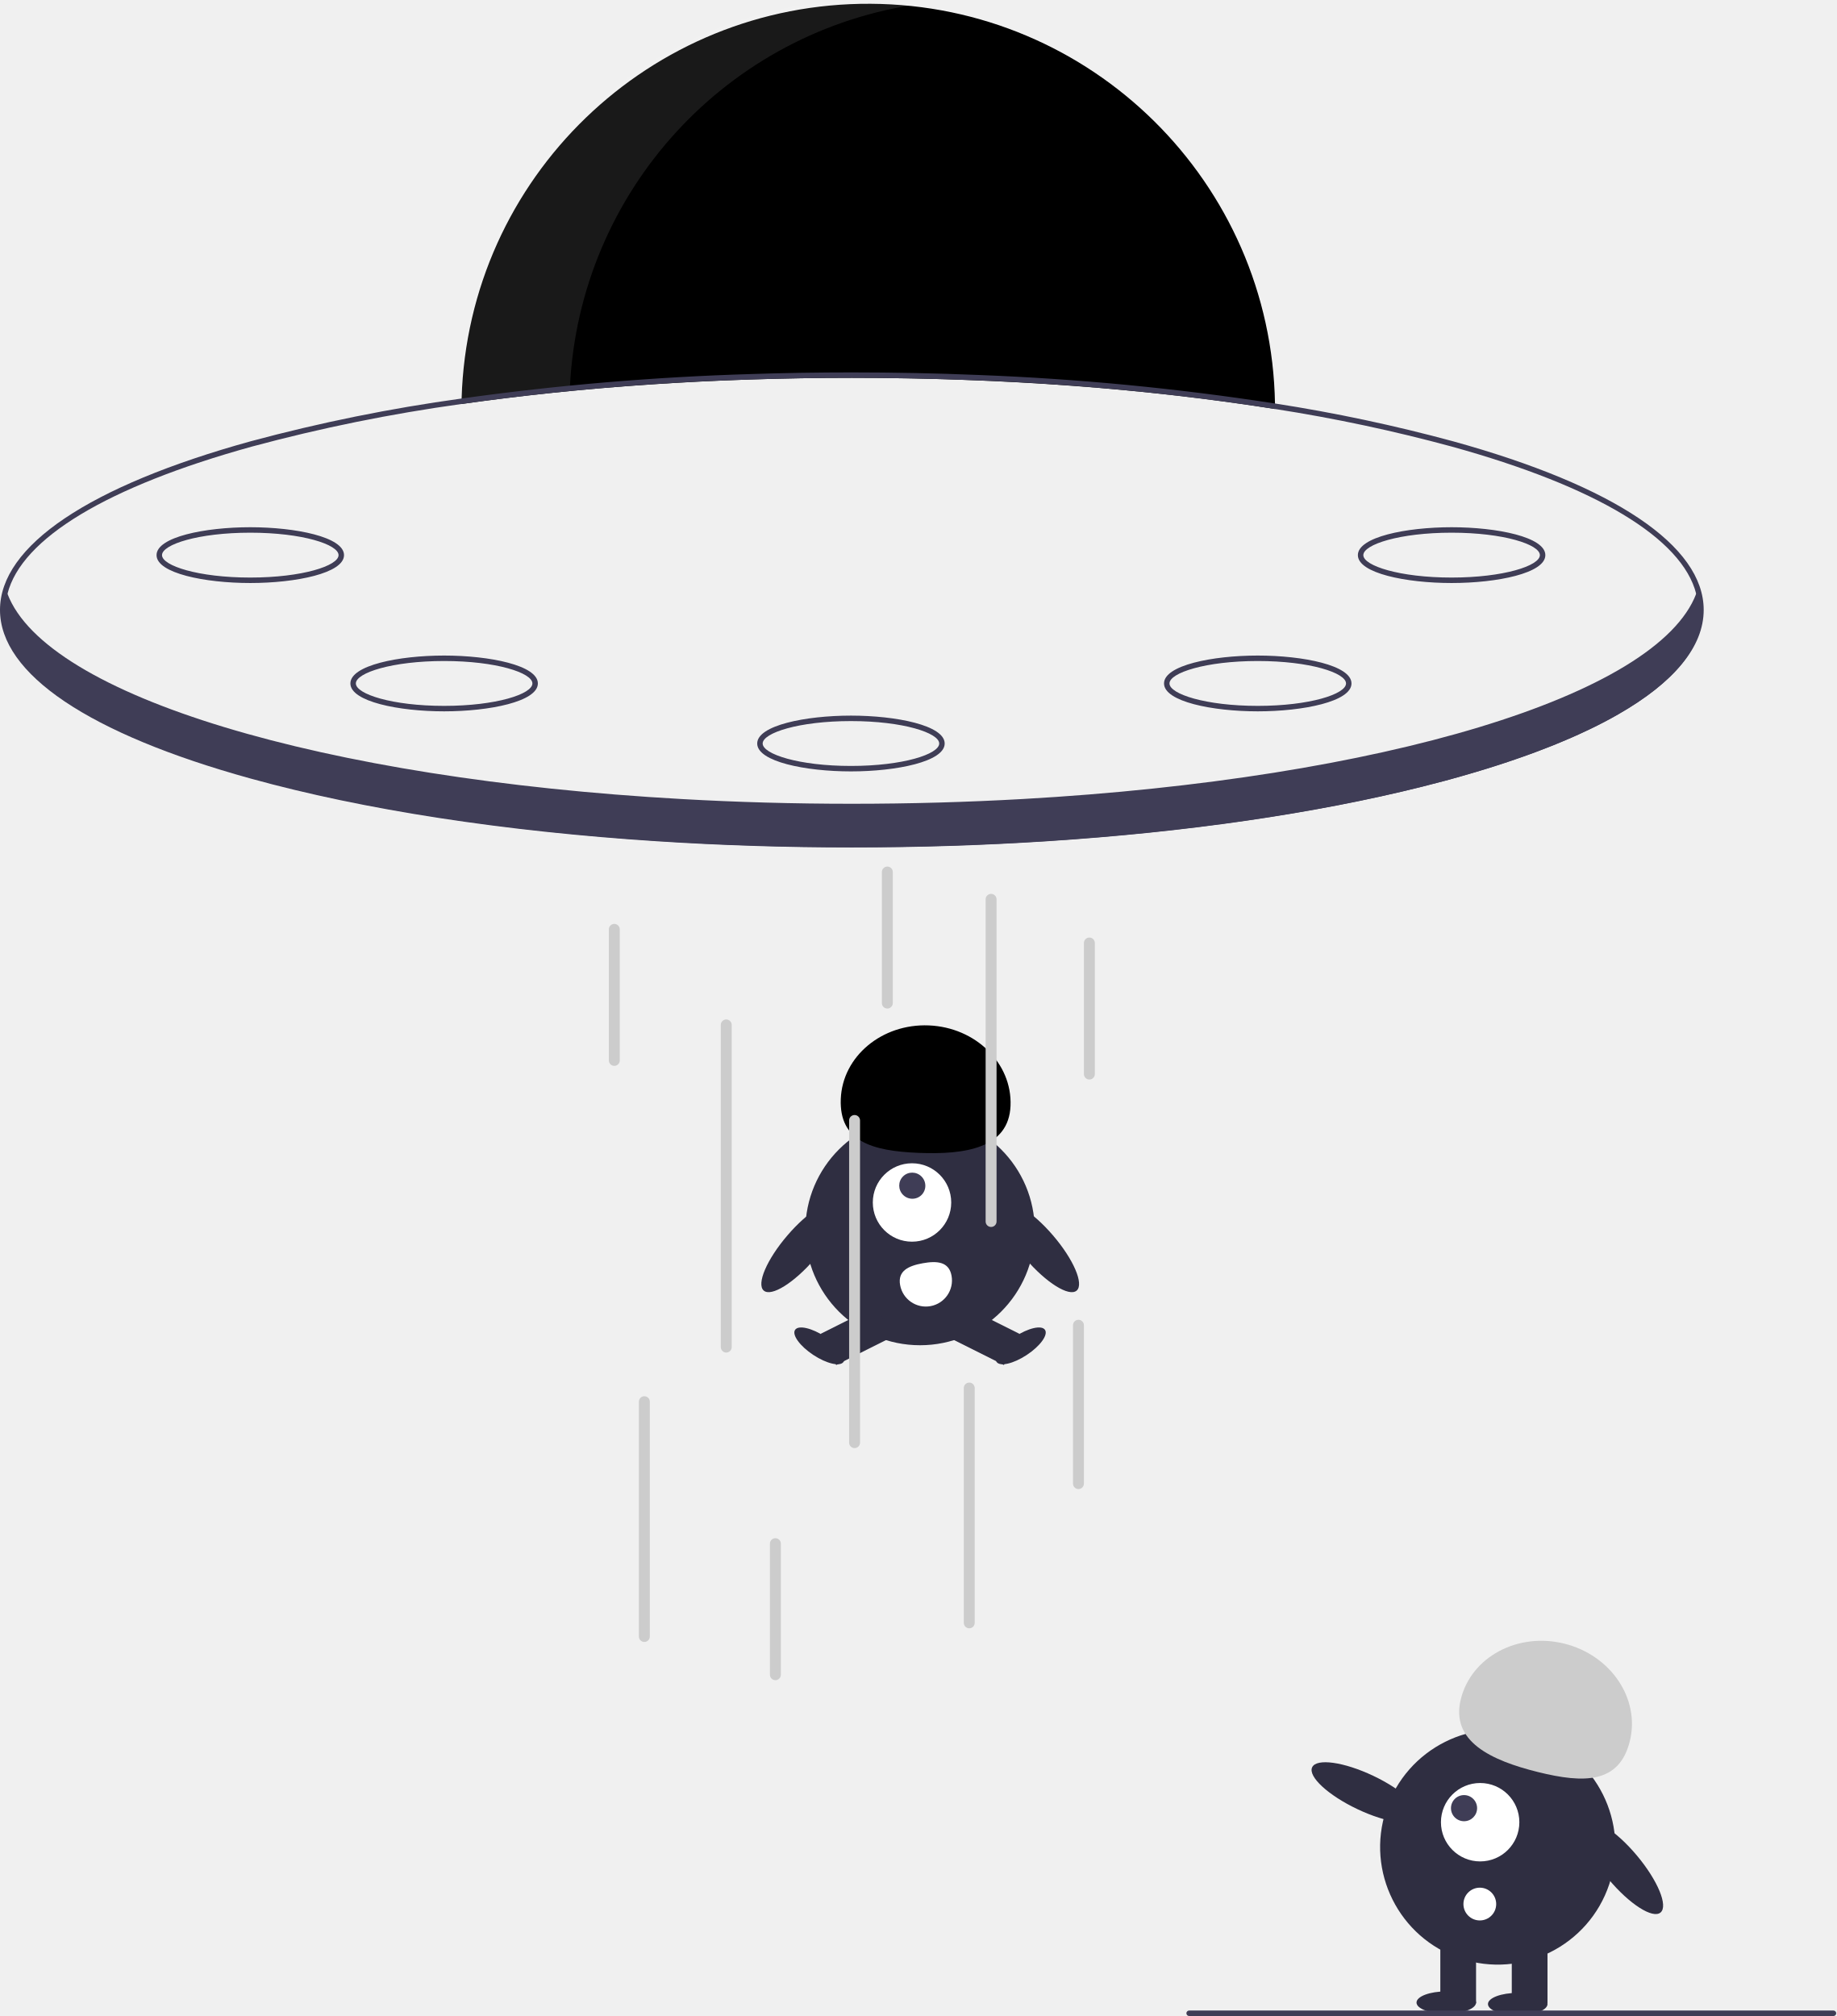
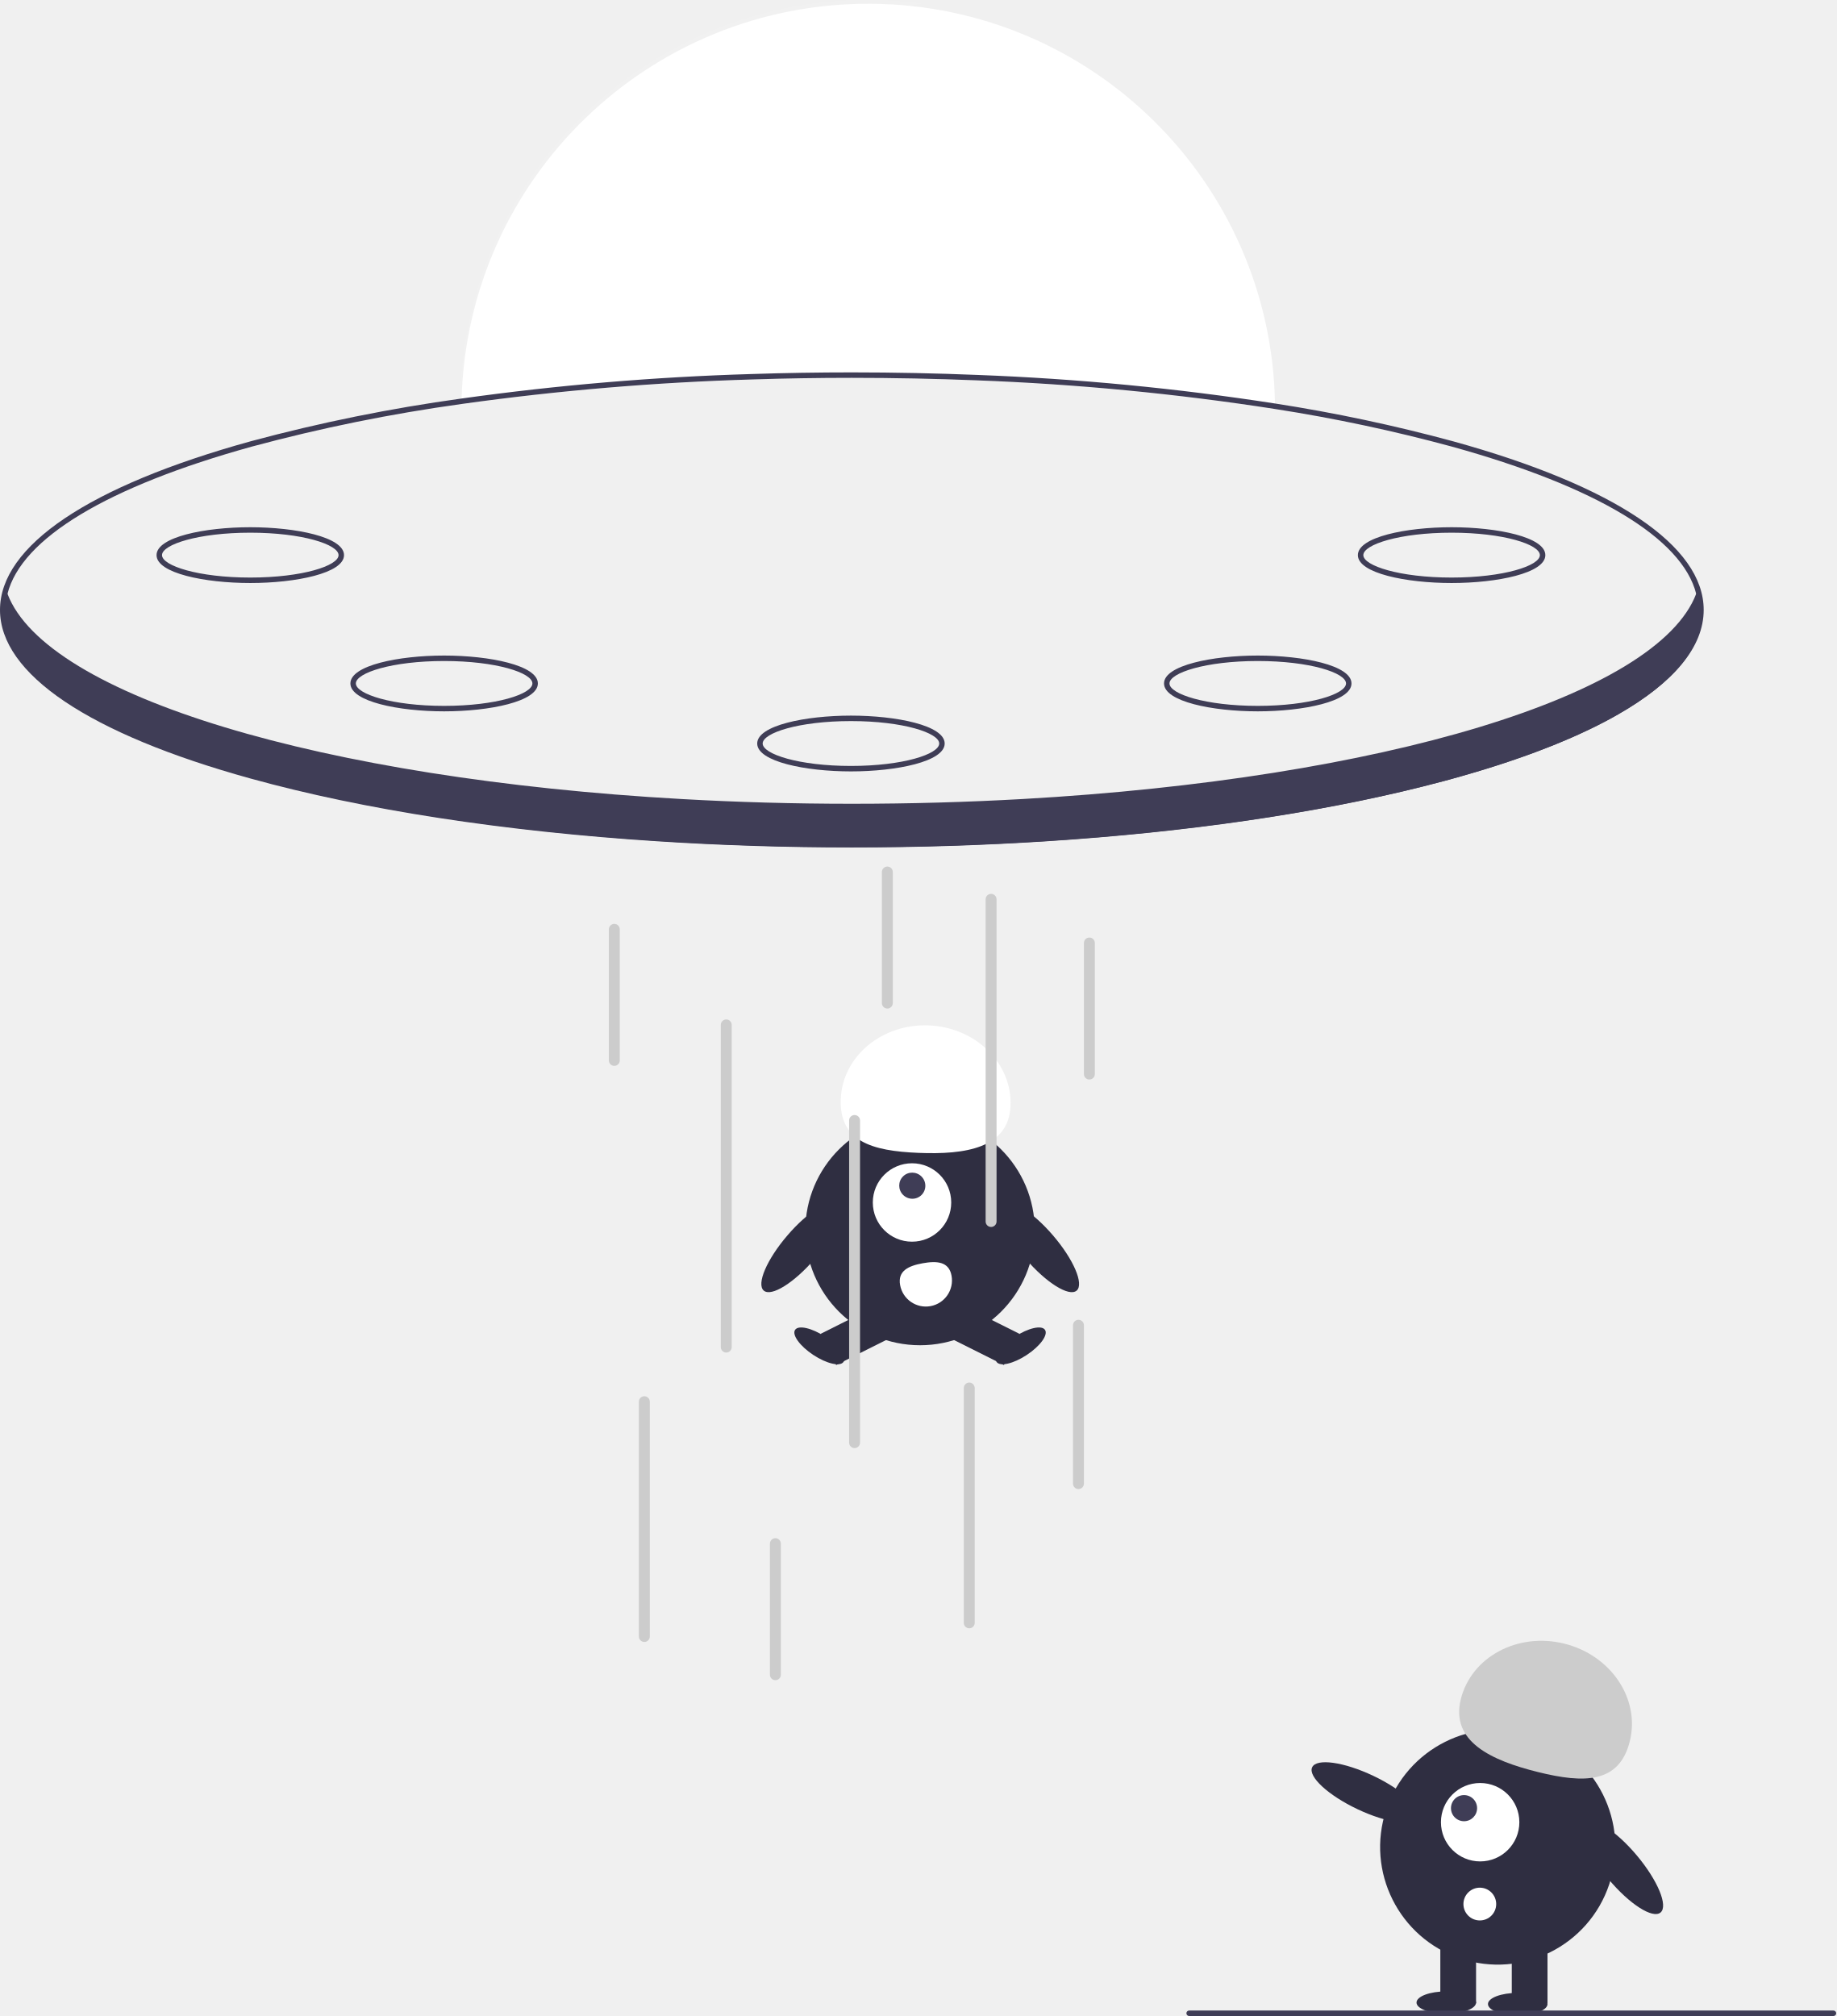
<svg xmlns="http://www.w3.org/2000/svg" id="e3553d74-0590-491b-b28e-952d4d1eac83" data-name="Layer 1" width="672.532" height="738.394" viewBox="0 0 672.532 738.394">
-   <path d="M730.734,230.607c-46.62-7.44-99.71-11.41-155-11.41-50.6,0-99.35,3.32-142.98,9.58.01-.67.02-1.34.05-2.01a148.999,148.999,0,0,1,297.91,1.82C730.724,229.267,730.734,229.937,730.734,230.607Z" transform="translate(-263.7342 -80.80301)" fill="#000000" />
+   <path d="M730.734,230.607c-46.62-7.44-99.71-11.41-155-11.41-50.6,0-99.35,3.32-142.98,9.58.01-.67.02-1.34.05-2.01a148.999,148.999,0,0,1,297.91,1.82C730.724,229.267,730.734,229.937,730.734,230.607Z" transform="translate(-263.7342 -80.80301)" fill="#ffffff" />
  <g opacity="0.1">
    <path d="M601.285,82.144A149.047,149.047,0,0,0,432.353,225.373c-.03.67-.04,1.34-.05,2.01,12.962-1.86,26.385-3.454,40.165-4.784A149.022,149.022,0,0,1,601.285,82.144Z" transform="translate(-263.7342 -80.80301)" fill="#fff" />
  </g>
  <path d="M795.914,242.427a600.121,600.121,0,0,0-65.2-13.84,943.364,943.364,0,0,0-108.74-10.45c-15.17-.62-30.62-.94-46.24-.94-12.38,0-24.66.2-36.77.6a973.29,973.29,0,0,0-106.16,8.97,624.292,624.292,0,0,0-77.25,15.66c-59.21,16.37-91.82,38.31-91.82,61.77s32.61,45.4,91.82,61.77c41.64,11.52,92.98,19.37,148.92,22.97,23.09,1.5,46.96,2.26,71.26,2.26,24.38,0,48.33-.77,71.49-2.27,50.91-3.29,98.01-10.1,137.43-20,.21-.06.41-.11.62-.16,2.66-.66,5.28-1.35,7.87-2.04.93-.26,1.85-.51,2.77-.76a.978.978,0,0,1,.16-.05c.88-.24,1.75-.49,2.62-.73,1.74-.5,3.46-.99,5.15-1.5.08-.02.15-.04.22-.06,1.47-.44,2.91-.88,4.34-1.32,1.17-.37,2.33-.73,3.48-1.1q1.261-.405,2.49-.81c.6-.2,1.19-.39,1.77-.59.79-.26,1.58-.53,2.36-.8.33-.11.66-.22.98-.34.75-.25,1.48-.51,2.21-.77.79-.28,1.58-.57,2.36-.85.65-.23,1.3-.47,1.94-.71.54-.21,1.07-.41,1.61-.61,1.47-.55,2.91-1.12,4.33-1.68.71-.29,1.42-.57,2.12-.86.69-.28,1.39-.57,2.07-.86q1.679-.705,3.3-1.41c.52-.24,1.05-.47,1.56-.69.39-.18.77-.35,1.16-.53.28-.12.56-.25.83-.38,1.01-.46,2.01-.93,2.99-1.4q5.64-2.7,10.53-5.52c20.45-11.71,31.24-24.7,31.24-38.2C887.734,280.737,855.124,258.797,795.914,242.427Zm-.54,121.62c-41.69,11.53-93.17,19.38-149.26,22.95-22.81,1.45-46.39,2.2-70.38,2.2-23.91,0-47.41-.74-70.15-2.19-56.18-3.56-107.74-11.41-149.49-22.96-58.27-16.12-90.36-37.37-90.36-59.85a24.118,24.118,0,0,1,.74-5.89c5.1-20.28,36.47-39.26,89.62-53.96a623.806,623.806,0,0,1,76.66-15.57,976.027,976.027,0,0,1,106.8-9q17.881-.585,36.18-.58c15.41,0,30.65.31,45.63.91a941.367,941.367,0,0,1,109.37,10.5A598.858,598.858,0,0,1,795.374,244.347c53.14,14.7,84.5,33.67,89.61,53.94a23.822,23.822,0,0,1,.75,5.91C885.734,326.677,853.644,347.927,795.374,364.047Z" transform="translate(-263.7342 -80.80301)" fill="#3f3d56" />
  <path d="M887.164,305.107c0,13.36-11.01,26-30.67,37.29-3.27,1.88-6.79,3.72-10.53,5.52-.98.47-1.98.94-2.99,1.4-.27.13-.55.26-.83.38-.39.18-.77.35-1.16.53-.51.22-1.04.45-1.56.69q-1.62.705-3.3,1.41c-.68.29-1.38.58-2.07.86-.7.29-1.41.57-2.12.86-1.42.56-2.86,1.13-4.33,1.68-.54.2-1.07.4-1.61.61-.64.24-1.29.48-1.94.71-.78.28-1.57.57-2.36.85-.73.26-1.46.52-2.21.77-.32.12-.65.23-.98.34-.78.27-1.57.54-2.36.8-.58.2-1.17.39-1.77.59q-1.23.405-2.49.81c-1.15.37-2.31.73-3.48,1.1-1.43.44-2.87.88-4.34,1.32-.07.02-.14.04-.22.06-1.69.51-3.41,1-5.15,1.5-.87.24-1.74.49-2.62.73a.978.978,0,0,0-.16.05c-.92.25-1.84.5-2.77.76-2.58.68-5.21,1.37-7.87,2.04-.21.05-.41.1-.62.16-38.35,9.58-85.4,16.56-137.47,19.93-22.81,1.47-46.59,2.25-71.02,2.25-24.65,0-48.63-.79-71.62-2.29-137.24-8.95-239.38-43.03-239.38-83.71a25.072,25.072,0,0,1,1.12-7.3c.06.17.12.33.19.5,14.27,37.48,115.54,67.77,246.94,75.16,20.13,1.14,40.98,1.73,62.32,1.73,21.43,0,42.36-.6,62.57-1.74,131.29-7.42,232.46-37.72,246.68-75.17q.36-.9.63-1.8A25.305,25.305,0,0,1,887.164,305.107Z" transform="translate(-263.7342 -80.80301)" fill="#3f3d56" />
  <path d="M355.404,294.343c-16.643,0-34.331-3.581-34.331-10.217s17.688-10.217,34.331-10.217,34.331,3.581,34.331,10.217S372.046,294.343,355.404,294.343Zm0-18.434c-19.053,0-32.331,4.331-32.331,8.217s13.278,8.217,32.331,8.217,32.331-4.331,32.331-8.217S374.457,275.909,355.404,275.909Z" transform="translate(-263.7342 -80.80301)" fill="#3f3d56" />
  <path d="M426.403,341.343c-16.643,0-34.331-3.581-34.331-10.217s17.688-10.217,34.331-10.217c16.643,0,34.331,3.581,34.331,10.217S443.046,341.343,426.403,341.343Zm0-18.434c-19.053,0-32.331,4.331-32.331,8.217s13.278,8.217,32.331,8.217,32.331-4.331,32.331-8.217S445.456,322.909,426.403,322.909Z" transform="translate(-263.7342 -80.80301)" fill="#3f3d56" />
  <path d="M795.403,294.343c-16.643,0-34.331-3.581-34.331-10.217s17.688-10.217,34.331-10.217c16.643,0,34.331,3.581,34.331,10.217S812.046,294.343,795.403,294.343Zm0-18.434c-19.053,0-32.331,4.331-32.331,8.217s13.278,8.217,32.331,8.217,32.331-4.331,32.331-8.217S814.456,275.909,795.403,275.909Z" transform="translate(-263.7342 -80.80301)" fill="#3f3d56" />
  <path d="M724.403,341.343c-16.643,0-34.331-3.581-34.331-10.217s17.688-10.217,34.331-10.217c16.643,0,34.331,3.581,34.331,10.217S741.046,341.343,724.403,341.343Zm0-18.434c-19.053,0-32.331,4.331-32.331,8.217s13.278,8.217,32.331,8.217,32.331-4.331,32.331-8.217S743.456,322.909,724.403,322.909Z" transform="translate(-263.7342 -80.80301)" fill="#3f3d56" />
  <path d="M575.403,363.343c-16.643,0-34.331-3.581-34.331-10.217s17.688-10.217,34.331-10.217c16.643,0,34.331,3.581,34.331,10.217S592.046,363.343,575.403,363.343Zm0-18.434c-19.053,0-32.331,4.331-32.331,8.217s13.278,8.217,32.331,8.217,32.331-4.331,32.331-8.217S594.456,344.909,575.403,344.909Z" transform="translate(-263.7342 -80.80301)" fill="#3f3d56" />
  <circle cx="336.978" cy="450.704" r="42.012" fill="#2f2e41" />
  <rect x="565.937" y="563.554" width="22.868" height="12.763" transform="translate(-457.8202 238.0583) rotate(-26.60099)" fill="#2f2e41" />
  <ellipse cx="563.82" cy="573.748" rx="3.989" ry="10.636" transform="translate(-489.2755 647.8291) rotate(-56.60122)" fill="#2f2e41" />
  <rect x="617.672" y="558.502" width="12.763" height="22.868" transform="translate(-428.7216 791.9256) rotate(-63.39901)" fill="#2f2e41" />
  <ellipse cx="637.604" cy="573.748" rx="10.636" ry="3.989" transform="translate(-474.2674 364.9233) rotate(-33.39878)" fill="#2f2e41" />
  <circle cx="334.037" cy="440.428" r="14.359" fill="#fff" />
  <ellipse cx="597.87" cy="515.084" rx="4.766" ry="4.8" transform="translate(-452.8417 492.8192) rotate(-45)" fill="#3f3d56" />
-   <path d="M633.854,485.802c.632-15.554-12.773-28.728-29.941-29.425s-31.597,11.346-32.229,26.9,11.302,19.087,28.47,19.785S633.222,501.356,633.854,485.802Z" transform="translate(-263.7342 -80.80301)" fill="#000000" />
+   <path d="M633.854,485.802c.632-15.554-12.773-28.728-29.941-29.425s-31.597,11.346-32.229,26.9,11.302,19.087,28.47,19.785S633.222,501.356,633.854,485.802Z" transform="translate(-263.7342 -80.80301)" fill="#ffffff" />
  <ellipse cx="644.388" cy="537.568" rx="6.594" ry="21.006" transform="translate(-458.4377 468.6175) rotate(-40.64516)" fill="#2f2e41" />
  <ellipse cx="557.154" cy="537.568" rx="21.006" ry="6.594" transform="translate(-477.3791 529.3527) rotate(-49.35484)" fill="#2f2e41" />
  <path d="M612.251,548.064a9.572,9.572,0,0,1-18.835,3.429l-.003-.018c-.942-5.202,3.08-7.043,8.283-7.985S611.309,542.862,612.251,548.064Z" transform="translate(-263.7342 -80.80301)" fill="#fff" />
  <path d="M529.734,576.197a2,2,0,0,1-2-2v-118a2,2,0,0,1,4,0v118A2,2,0,0,1,529.734,576.197Z" transform="translate(-263.7342 -80.80301)" fill="#ccc" />
  <path d="M499.734,682.197a2,2,0,0,1-2-2v-86a2,2,0,1,1,4,0v86A2,2,0,0,1,499.734,682.197Z" transform="translate(-263.7342 -80.80301)" fill="#ccc" />
  <path d="M576.734,611.197a2,2,0,0,1-2-2v-118a2,2,0,1,1,4,0v118A2,2,0,0,1,576.734,611.197Z" transform="translate(-263.7342 -80.80301)" fill="#ccc" />
  <path d="M547.734,696.197a2,2,0,0,1-2-2v-48a2,2,0,1,1,4,0v48A2,2,0,0,1,547.734,696.197Z" transform="translate(-263.7342 -80.80301)" fill="#ccc" />
  <path d="M588.734,450.197a2,2,0,0,1-2-2v-48a2,2,0,0,1,4,0v48A2,2,0,0,1,588.734,450.197Z" transform="translate(-263.7342 -80.80301)" fill="#ccc" />
  <path d="M488.734,471.197a2,2,0,0,1-2-2v-48a2,2,0,0,1,4,0v48A2,2,0,0,1,488.734,471.197Z" transform="translate(-263.7342 -80.80301)" fill="#ccc" />
  <path d="M662.734,476.197a2,2,0,0,1-2-2v-48a2,2,0,1,1,4,0v48A2,2,0,0,1,662.734,476.197Z" transform="translate(-263.7342 -80.80301)" fill="#ccc" />
  <path d="M658.734,626.197a2,2,0,0,1-2-2v-58a2,2,0,1,1,4,0v58A2,2,0,0,1,658.734,626.197Z" transform="translate(-263.7342 -80.80301)" fill="#ccc" />
  <path d="M618.734,677.197a2,2,0,0,1-2-2v-86a2,2,0,1,1,4,0v86A2,2,0,0,1,618.734,677.197Z" transform="translate(-263.7342 -80.80301)" fill="#ccc" />
  <path d="M626.734,530.197a2,2,0,0,1-2-2v-118a2,2,0,1,1,4,0v118A2,2,0,0,1,626.734,530.197Z" transform="translate(-263.7342 -80.80301)" fill="#ccc" />
  <ellipse cx="858.104" cy="764.783" rx="6.76" ry="21.534" transform="translate(-554.5318 648.4649) rotate(-39.93837)" fill="#2f2e41" />
  <circle cx="812.297" cy="757.305" r="43.067" transform="translate(-426.7515 1207.633) rotate(-71.56505)" fill="#2f2e41" />
  <rect x="553.707" y="710.302" width="13.084" height="23.442" fill="#2f2e41" />
  <rect x="527.54" y="710.302" width="13.084" height="23.442" fill="#2f2e41" />
  <ellipse cx="555.888" cy="734.016" rx="10.903" ry="4.089" fill="#2f2e41" />
  <ellipse cx="529.72" cy="733.471" rx="10.903" ry="4.089" fill="#2f2e41" />
  <path d="M798.774,703.169c3.846-15.487,20.821-24.601,37.915-20.356s27.834,20.24,23.989,35.727-16.604,15.537-33.698,11.292S794.928,718.656,798.774,703.169Z" transform="translate(-263.7342 -80.80301)" fill="#ccc" />
  <ellipse cx="763.788" cy="737.322" rx="6.76" ry="21.534" transform="translate(-493.4425 1030.659) rotate(-64.62574)" fill="#2f2e41" />
  <circle cx="542.124" cy="667.415" r="14.359" fill="#fff" />
  <circle cx="536.222" cy="662.268" r="4.786" fill="#3f3d56" />
  <circle cx="542" cy="697.394" r="6" fill="#fff" />
  <path d="M935.266,819.197h-236a1,1,0,0,1,0-2h236a1,1,0,0,1,0,2Z" transform="translate(-263.7342 -80.80301)" fill="#3f3d56" />
</svg>
